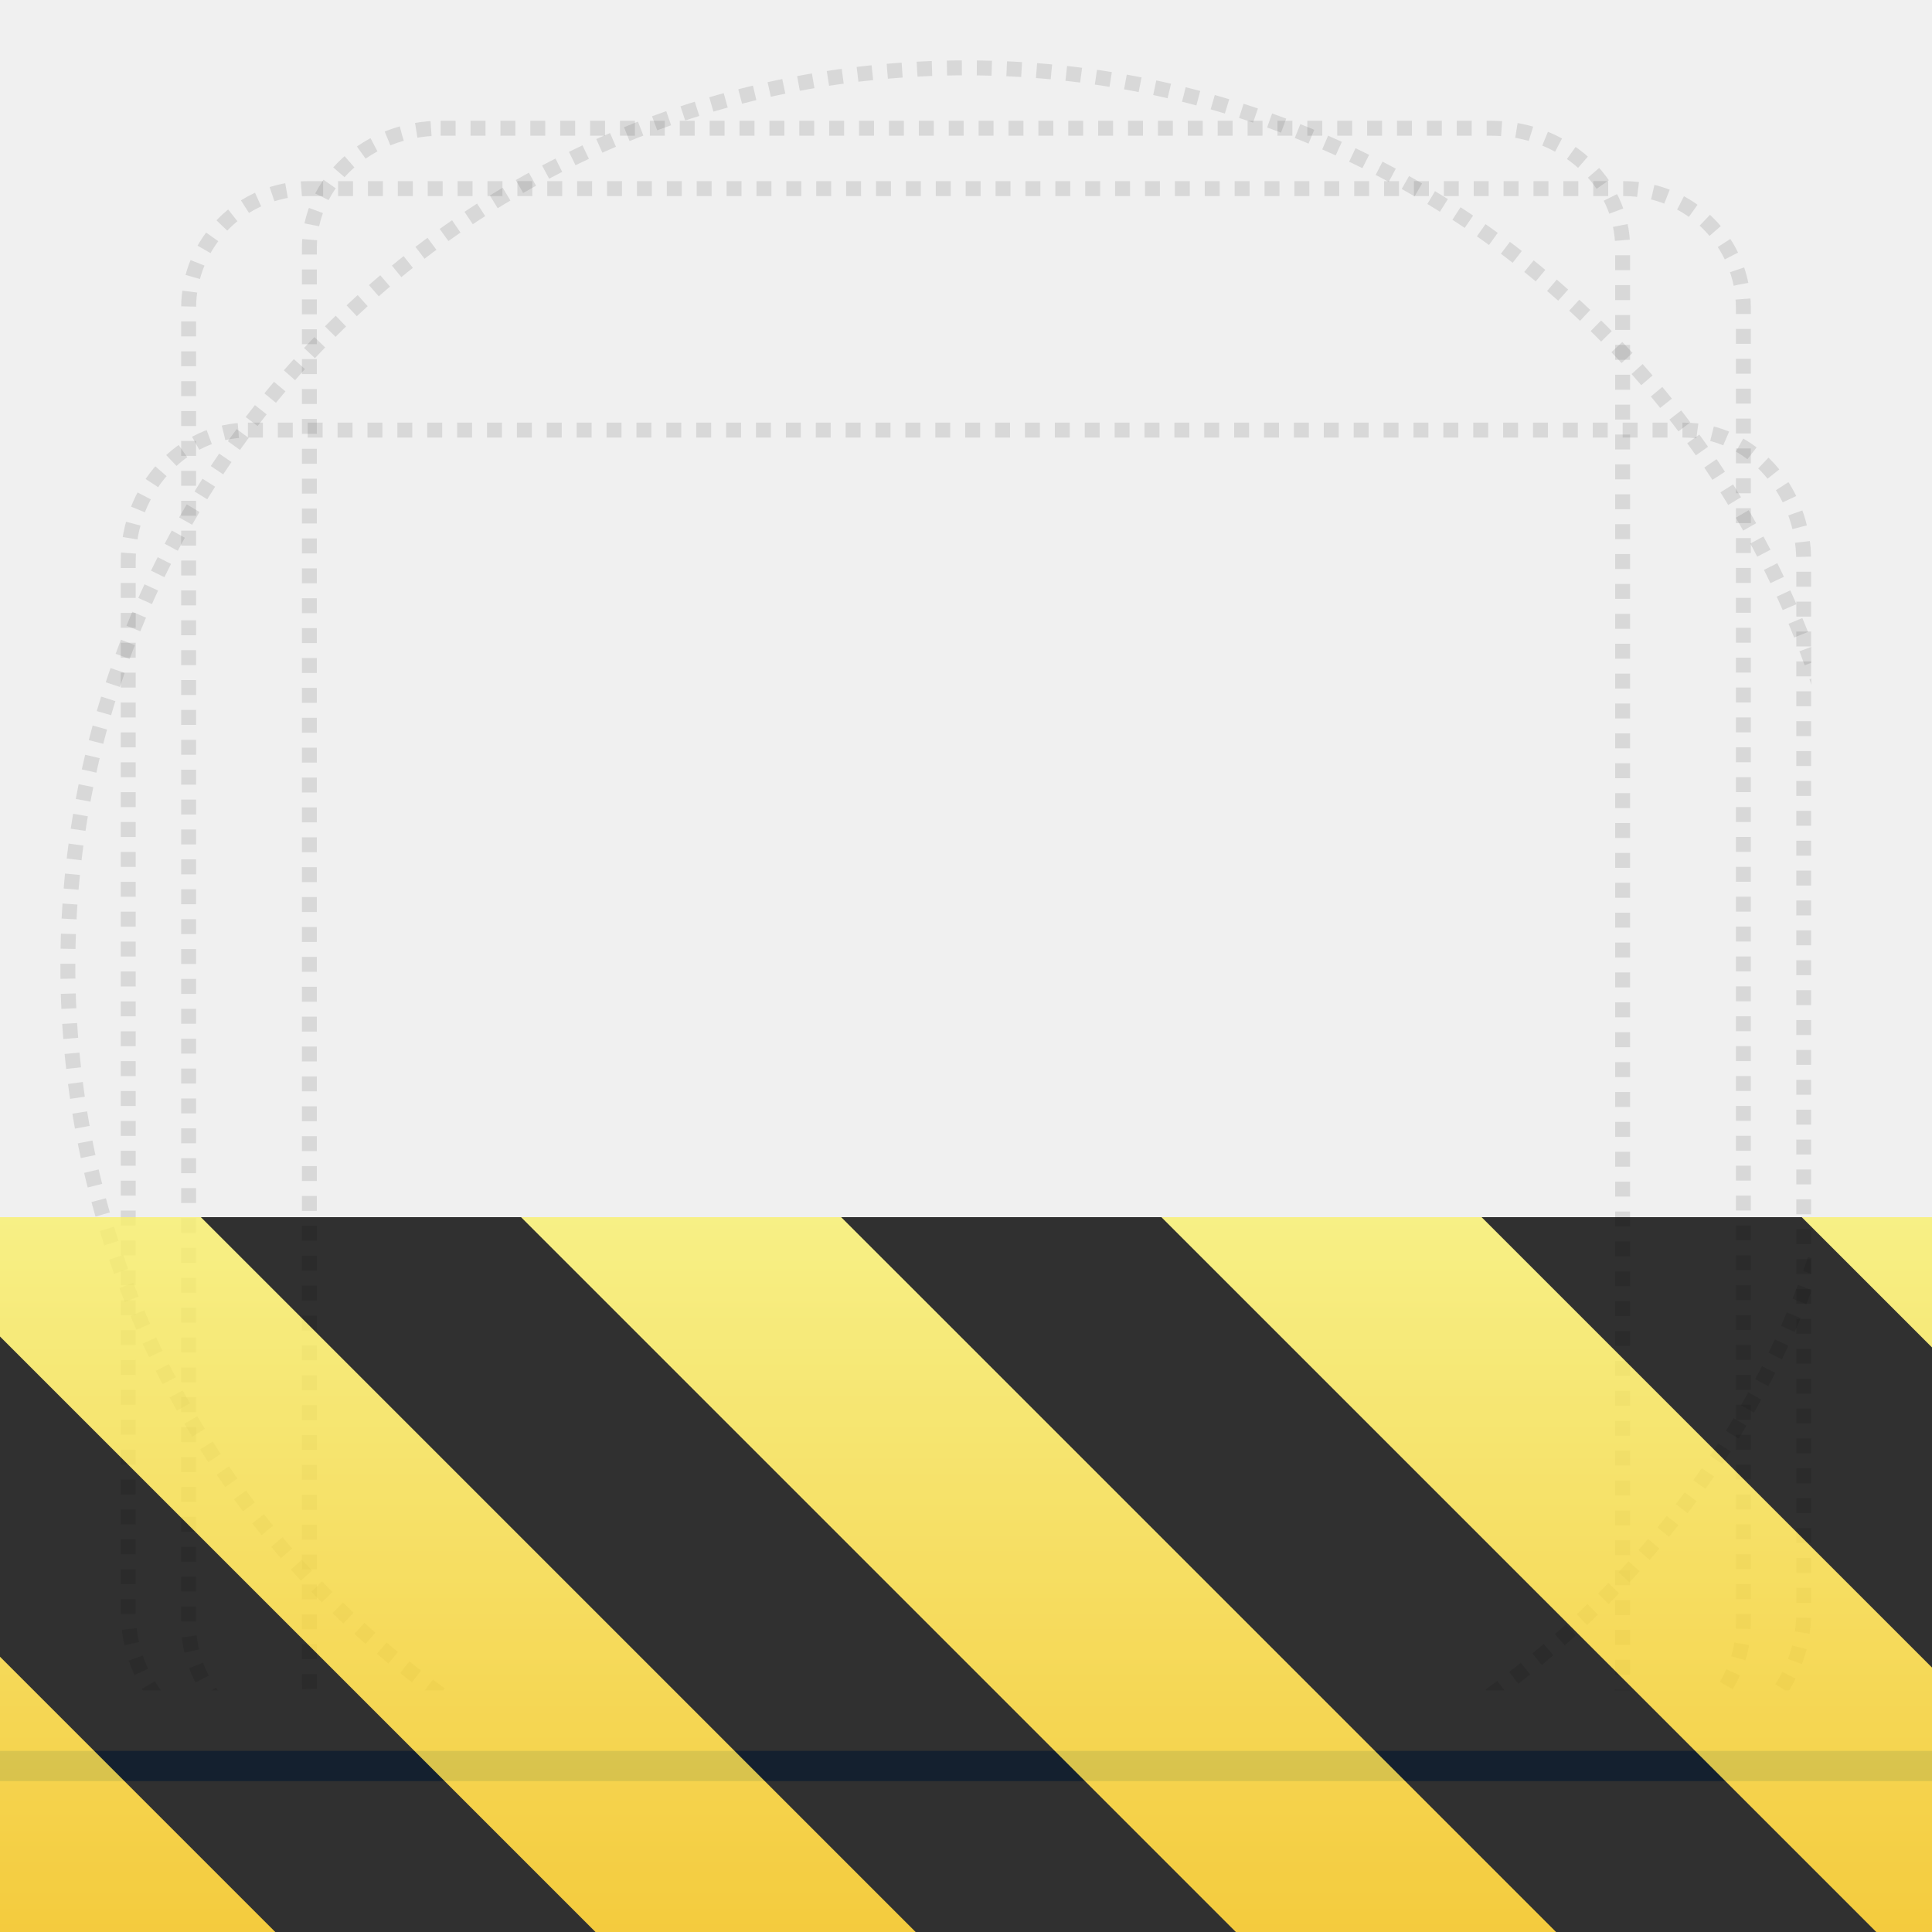
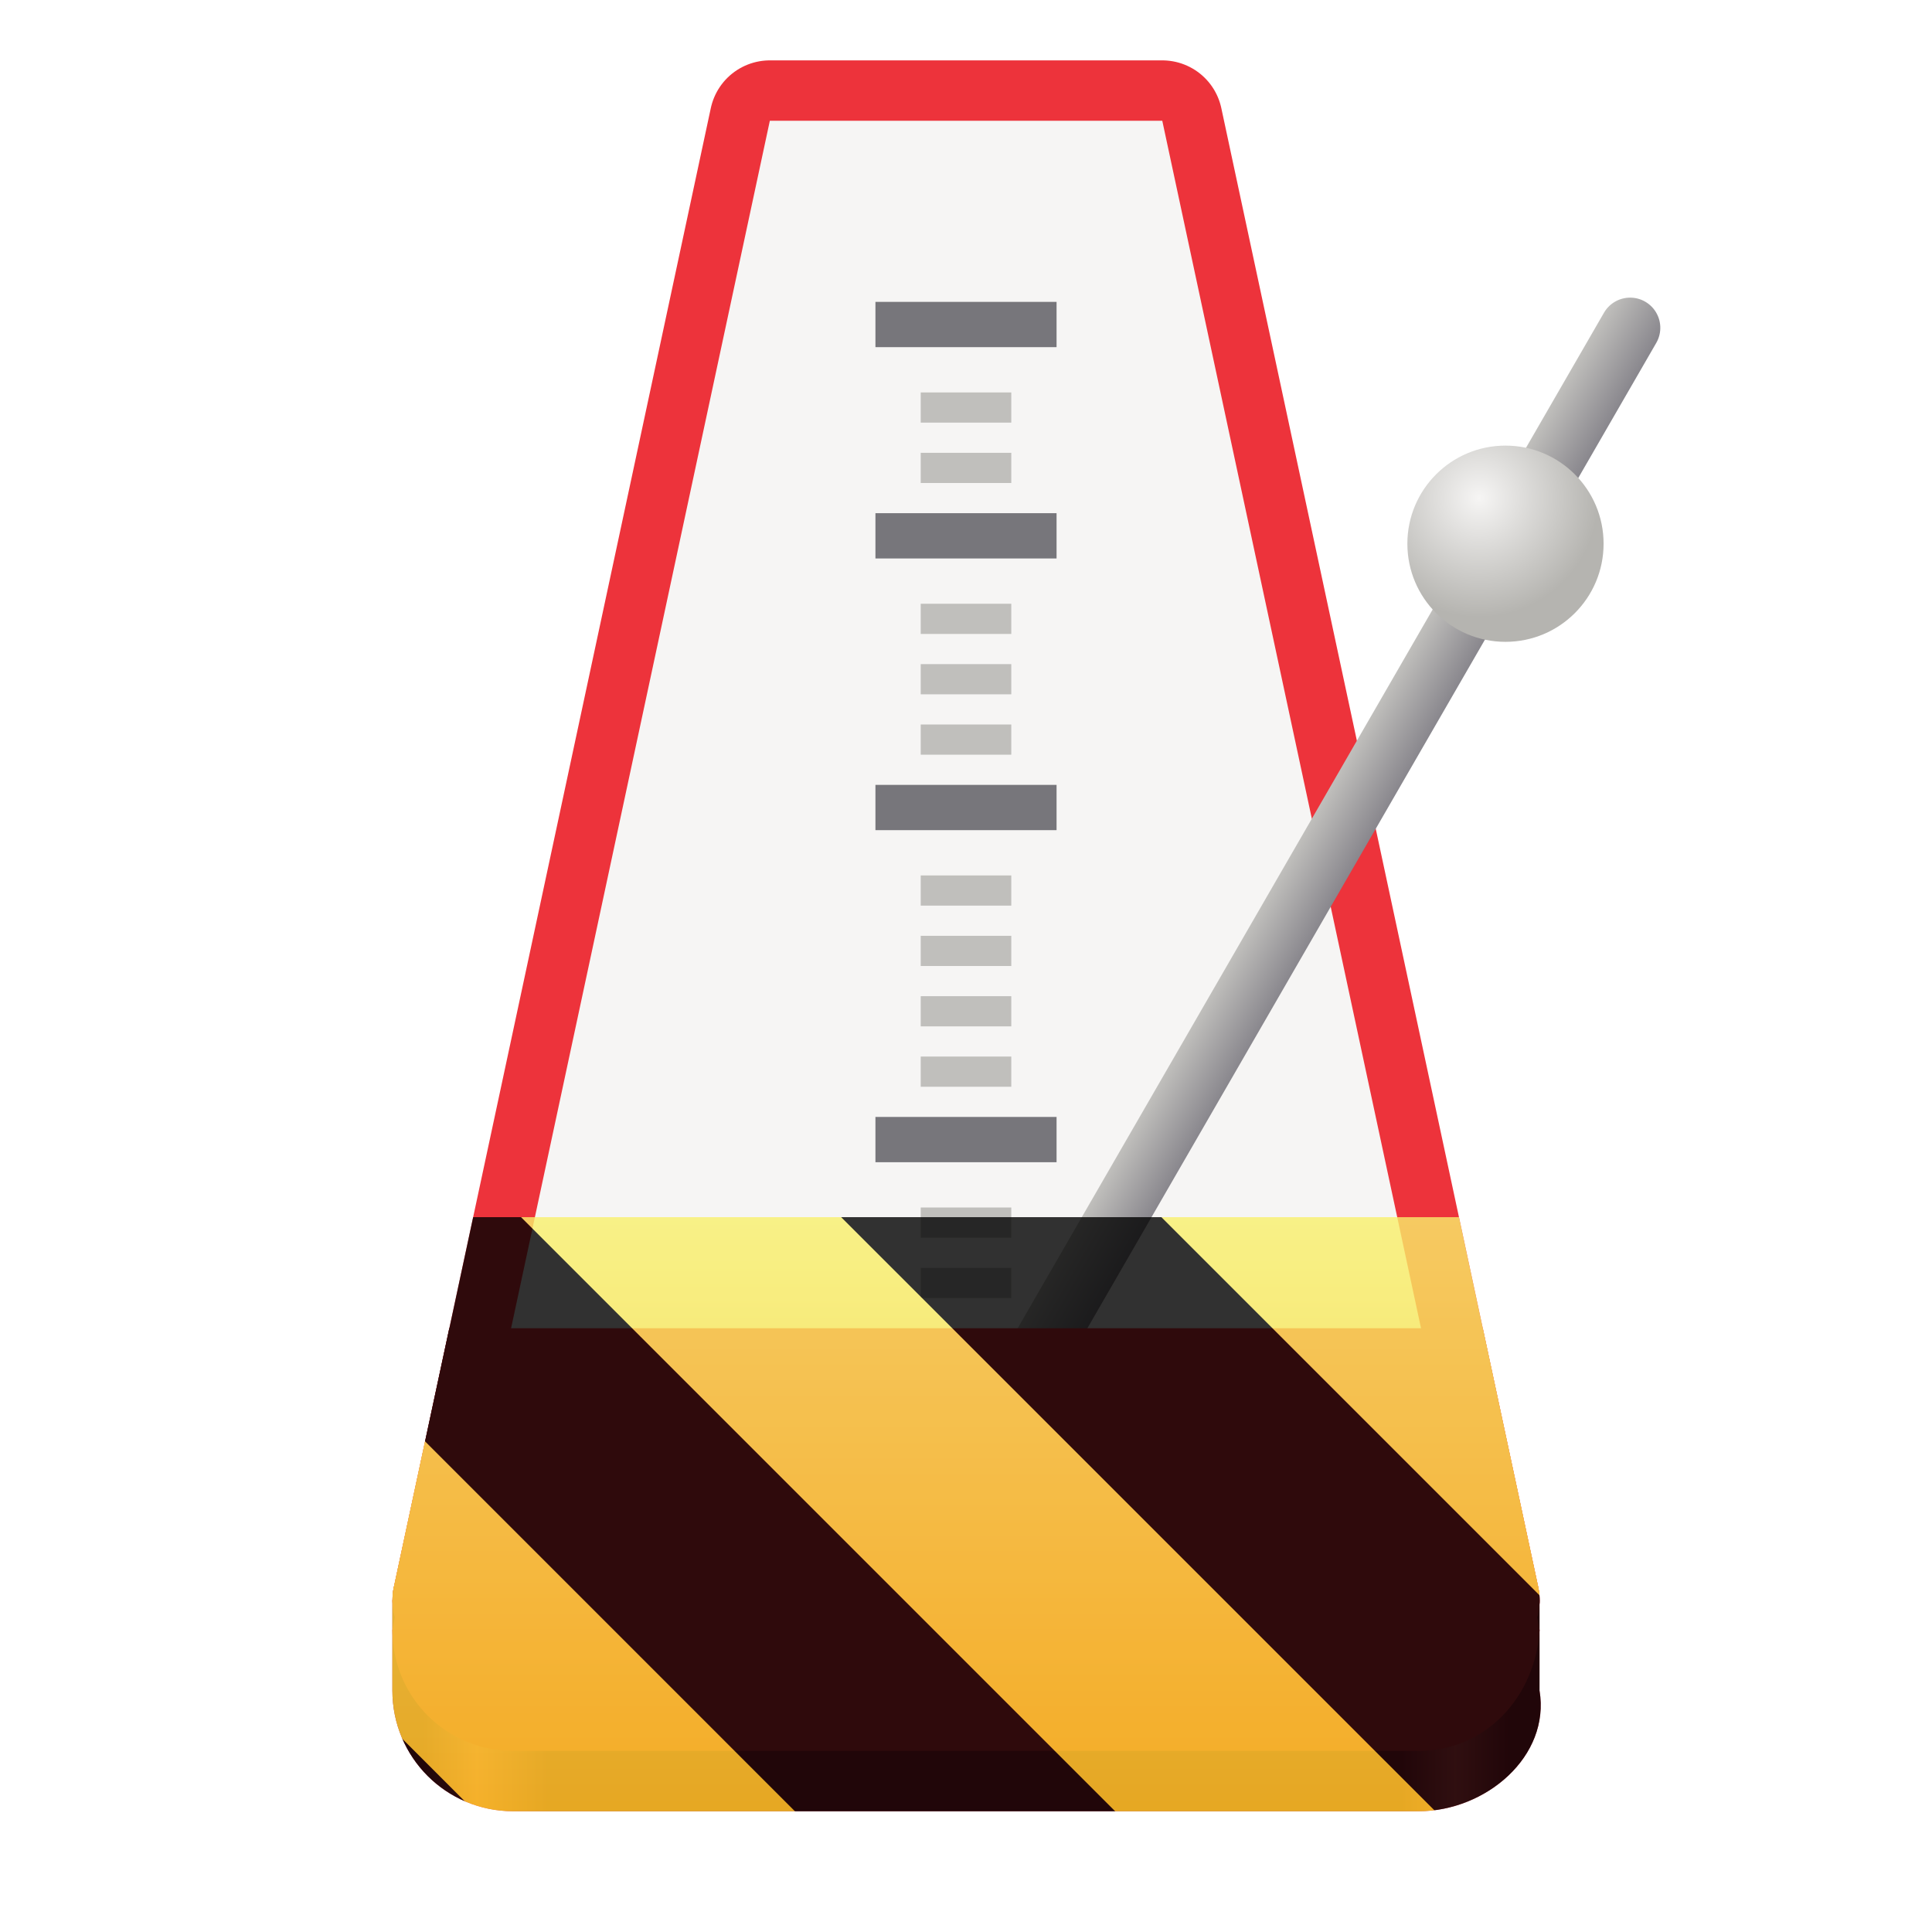
<svg xmlns="http://www.w3.org/2000/svg" xmlns:xlink="http://www.w3.org/1999/xlink" width="128px" height="128px" viewBox="0 0 128 128" version="1.1">
  <defs>
+     <linearGradient id="linear0" gradientUnits="userSpaceOnUse" x1="28" y1="242" x2="100" y2="242" gradientTransform="matrix(1,0,0,1,0.0021,-168)">
+       <stop offset="0" style="stop-color:rgb(64.706%,11.373%,17.647%);stop-opacity:1;" />
+       <stop offset="0.05" style="stop-color:rgb(93.725%,29.02%,31.765%);stop-opacity:1;" />
+       <stop offset="0.116" style="stop-color:rgb(64.706%,11.373%,17.647%);stop-opacity:1;" />
+       <stop offset="0.9" style="stop-color:rgb(64.706%,11.373%,17.647%);stop-opacity:1;" />
+       <stop offset="0.95" style="stop-color:rgb(93.725%,29.02%,31.765%);stop-opacity:1;" />
+       <stop offset="1" style="stop-color:rgb(64.706%,11.373%,17.647%);stop-opacity:1;" />
+     </linearGradient>
+     <linearGradient id="linear1" gradientUnits="userSpaceOnUse" x1="64" y1="314" x2="64" y2="318" gradientTransform="matrix(1,0,0,1,0,20)">
+       <stop offset="0" style="stop-color:rgb(75.294%,74.902%,73.725%);stop-opacity:1;" />
+       <stop offset="1" style="stop-color:rgb(53.725%,52.941%,55.294%);stop-opacity:1;" />
+     </linearGradient>
+     <radialGradient id="radial0" gradientUnits="userSpaceOnUse" cx="62.558" cy="256.289" fx="62.558" fy="256.289" r="8" gradientTransform="matrix(0.986175,0,0,0.986175,36.30653,-219.7452)">
+       <stop offset="0" style="stop-color:rgb(96.471%,96.078%,95.686%);stop-opacity:1;" />
+       <stop offset="1" style="stop-color:rgb(70.98%,70.588%,69.02%);stop-opacity:1;" />
+     </radialGradient>
+     <linearGradient id="linear2" gradientUnits="userSpaceOnUse" x1="28" y1="242" x2="100" y2="242" gradientTransform="matrix(1,0,0,1,0.0021,-168)">
+       <stop offset="0" style="stop-color:rgb(64.706%,11.373%,17.647%);stop-opacity:1;" />
+       <stop offset="0.05" style="stop-color:rgb(93.725%,29.02%,31.765%);stop-opacity:1;" />
+       <stop offset="0.116" style="stop-color:rgb(64.706%,11.373%,17.647%);stop-opacity:1;" />
+       <stop offset="0.9" style="stop-color:rgb(64.706%,11.373%,17.647%);stop-opacity:1;" />
+       <stop offset="0.95" style="stop-color:rgb(93.725%,29.02%,31.765%);stop-opacity:1;" />
+       <stop offset="1" style="stop-color:rgb(64.706%,11.373%,17.647%);stop-opacity:1;" />
+     </linearGradient>
+     <linearGradient id="linear3" gradientUnits="userSpaceOnUse" x1="64" y1="314" x2="64" y2="318" gradientTransform="matrix(1,0,0,1,0,20)">
+       <stop offset="0" style="stop-color:rgb(75.294%,74.902%,73.725%);stop-opacity:1;" />
+       <stop offset="1" style="stop-color:rgb(53.725%,52.941%,55.294%);stop-opacity:1;" />
+     </linearGradient>
+     <radialGradient id="radial1" gradientUnits="userSpaceOnUse" cx="62.558" cy="256.289" fx="62.558" fy="256.289" r="8" gradientTransform="matrix(0.986175,0,0,0.986175,36.30653,-219.7452)">
+       <stop offset="0" style="stop-color:rgb(96.471%,96.078%,95.686%);stop-opacity:1;" />
+       <stop offset="1" style="stop-color:rgb(70.98%,70.588%,69.02%);stop-opacity:1;" />
+     </radialGradient>
+     <clipPath id="clip2">
+       <rect x="0" y="0" width="128" height="128" />
+     </clipPath>
+     <g id="surface68258" clip-path="url(#clip2)">
+       <path style=" stroke:none;fill-rule:nonzero;fill:url(#linear2);" d="M 42.004 72 C 40.129 72 38.504 73.301 38.098 75.133 L 26.098 105.133 C 26.031 105.426 26.008 105.715 26.008 106 L 25.996 106 L 25.996 112 C 25.996 116.434 29.566 120 33.996 120 L 93.996 120 C 98.43 120 102.727 116.371 101.996 112 L 101.996 106 L 101.988 106 C 101.988 105.715 101.961 105.426 101.898 105.133 L 89.898 75.133 C 89.496 73.301 87.871 72 85.996 72 Z M 42.004 72 " />
+       <path style="fill-rule:nonzero;fill:rgb(59.608%,41.569%,26.667%);fill-opacity:1;stroke-width:8;stroke-linecap:round;stroke-linejoin:round;stroke:rgb(92.941%,20%,23.137%);stroke-opacity:1;stroke-miterlimit:4;" d="M 30.004 278 L 51.004 180 L 77.004 180 L 98.004 278 " transform="matrix(1,0,0,1,0,-172)" />
+       <path style=" stroke:none;fill-rule:nonzero;fill:rgb(96.471%,96.078%,95.686%);fill-opacity:1;" d="M 30.004 106 L 51.004 8 L 77.004 8 L 98.004 106 " />
+       <path style=" stroke:none;fill-rule:nonzero;fill:rgb(75.294%,74.902%,73.725%);fill-opacity:1;" d="M 61 26 L 67 26 L 67 28 L 61 28 Z M 61 26 " />
+       <path style=" stroke:none;fill-rule:nonzero;fill:rgb(75.294%,74.902%,73.725%);fill-opacity:1;" d="M 61 30 L 67 30 L 67 32 L 61 32 Z M 61 30 " />
+       <path style=" stroke:none;fill-rule:nonzero;fill:rgb(75.294%,74.902%,73.725%);fill-opacity:1;" d="M 61 40 L 67 40 L 67 42 L 61 42 Z M 61 40 " />
+       <path style=" stroke:none;fill-rule:nonzero;fill:rgb(75.294%,74.902%,73.725%);fill-opacity:1;" d="M 61 44 L 67 44 L 67 46 L 61 46 Z M 61 44 " />
+       <path style=" stroke:none;fill-rule:nonzero;fill:rgb(75.294%,74.902%,73.725%);fill-opacity:1;" d="M 61 48 L 67 48 L 67 50 L 61 50 Z M 61 48 " />
+       <path style=" stroke:none;fill-rule:nonzero;fill:rgb(75.294%,74.902%,73.725%);fill-opacity:1;" d="M 61 58 L 67 58 L 67 60 L 61 60 Z M 61 58 " />
+       <path style=" stroke:none;fill-rule:nonzero;fill:rgb(75.294%,74.902%,73.725%);fill-opacity:1;" d="M 61 62 L 67 62 L 67 64 L 61 64 Z M 61 62 " />
+       <path style=" stroke:none;fill-rule:nonzero;fill:rgb(75.294%,74.902%,73.725%);fill-opacity:1;" d="M 61 66 L 67 66 L 67 68 L 61 68 Z M 61 66 " />
+       <path style=" stroke:none;fill-rule:nonzero;fill:rgb(75.294%,74.902%,73.725%);fill-opacity:1;" d="M 61 70 L 67 70 L 67 72 L 61 72 Z M 61 70 " />
+       <path style=" stroke:none;fill-rule:nonzero;fill:rgb(75.294%,74.902%,73.725%);fill-opacity:1;" d="M 61 80 L 67 80 L 67 82 L 61 82 Z M 61 80 " />
+       <path style=" stroke:none;fill-rule:nonzero;fill:rgb(75.294%,74.902%,73.725%);fill-opacity:1;" d="M 61 84 L 67 84 L 67 86 L 61 86 Z M 61 84 " />
+       <path style=" stroke:none;fill-rule:nonzero;fill:rgb(46.667%,46.275%,48.235%);fill-opacity:1;" d="M 58 20 L 70 20 L 70 23 L 58 23 Z M 58 20 " />
+       <path style=" stroke:none;fill-rule:nonzero;fill:rgb(46.667%,46.275%,48.235%);fill-opacity:1;" d="M 58 34 L 70 34 L 70 37 L 58 37 Z M 58 34 " />
+       <path style=" stroke:none;fill-rule:nonzero;fill:rgb(46.667%,46.275%,48.235%);fill-opacity:1;" d="M 58 52 L 70 52 L 70 55 L 58 55 Z M 58 52 " />
+       <path style=" stroke:none;fill-rule:nonzero;fill:rgb(46.667%,46.275%,48.235%);fill-opacity:1;" d="M 58 74 L 70 74 L 70 77 L 58 77 Z M 58 74 " />
+       <path style="fill:none;stroke-width:4;stroke-linecap:round;stroke-linejoin:miter;stroke:url(#linear3);stroke-miterlimit:4;" d="M 32 336 L 111.999 336 " transform="matrix(0.5,-0.866025,0.866025,0.5,-238.9846,-49.28719)" />
+       <path style=" stroke:none;fill-rule:nonzero;fill:url(#radial1);" d="M 106.242 36.023 C 106.242 39.613 103.332 42.523 99.742 42.523 C 96.152 42.523 93.242 39.613 93.242 36.023 C 93.242 32.434 96.152 29.523 99.742 29.523 C 103.332 29.523 106.242 32.434 106.242 36.023 Z M 106.242 36.023 " />
+       <path style=" stroke:none;fill-rule:nonzero;fill:rgb(92.941%,20%,23.137%);fill-opacity:1;" d="M 29.766 88 L 26.09 105.164 C 25.949 105.812 25.977 106.488 26.164 107.125 L 26 108 C 26 112.434 29.566 116 34 116 L 94 116 C 98.43 116 101.723 112.422 102 108 L 101.836 107.141 C 102.027 106.5 102.055 105.816 101.914 105.164 L 98.238 88 Z M 29.766 88 " />
+     </g>
+     <clipPath id="clip1">
+       <rect x="0" y="0" width="128" height="128" />
+     </clipPath>
    <filter id="alpha" filterUnits="objectBoundingBox" x="0%" y="0%" width="100%" height="100%">
      <feColorMatrix type="matrix" in="SourceGraphic" values="0 0 0 0 1 0 0 0 0 1 0 0 0 0 1 0 0 0 1 0" />
    </filter>
+     <g id="surface68261" clip-path="url(#clip1)" filter="url(#alpha)">
+       <use xlink:href="#surface68258" />
+     </g>
    <mask id="mask0">
-       <g filter="url(#alpha)">
-         <rect x="0" y="0" width="128" height="128" style="fill:rgb(0%,0%,0%);fill-opacity:0.1;stroke:none;" />
-       </g>
+       <use xlink:href="#surface68261" />
    </mask>
-     <clipPath id="clip1">
-       <rect x="0" y="0" width="192" height="152" />
-     </clipPath>
-     <g id="surface10726" clip-path="url(#clip1)">
-       <path style="fill:none;stroke-width:0.99;stroke-linecap:butt;stroke-linejoin:miter;stroke:rgb(0%,0%,0%);stroke-opacity:1;stroke-dasharray:0.99,0.99;stroke-miterlimit:4;" d="M 123.504 236 C 123.504 268.863 96.863 295.504 64 295.504 C 31.137 295.504 4.496 268.863 4.496 236 C 4.496 203.137 31.137 176.496 64 176.496 C 96.863 176.496 123.504 203.137 123.504 236 Z M 123.504 236 " transform="matrix(1,0,0,1,8,-156)" />
-     </g>
    <mask id="mask1">
-       <g filter="url(#alpha)">
-         <rect x="0" y="0" width="128" height="128" style="fill:rgb(0%,0%,0%);fill-opacity:0.1;stroke:none;" />
-       </g>
-     </mask>
-     <clipPath id="clip2">
-       <rect x="0" y="0" width="192" height="152" />
-     </clipPath>
-     <g id="surface10729" clip-path="url(#clip2)">
-       <path style="fill:none;stroke-width:0.99;stroke-linecap:butt;stroke-linejoin:miter;stroke:rgb(0%,0%,0%);stroke-opacity:1;stroke-dasharray:0.99,0.99;stroke-miterlimit:4;" d="M 29.195 180.496 L 98.805 180.496 C 103.609 180.496 107.504 184.047 107.504 188.426 L 107.504 283.574 C 107.504 287.953 103.609 291.504 98.805 291.504 L 29.195 291.504 C 24.391 291.504 20.496 287.953 20.496 283.574 L 20.496 188.426 C 20.496 184.047 24.391 180.496 29.195 180.496 Z M 29.195 180.496 " transform="matrix(1,0,0,1,8,-156)" />
-     </g>
-     <mask id="mask2">
-       <g filter="url(#alpha)">
-         <rect x="0" y="0" width="128" height="128" style="fill:rgb(0%,0%,0%);fill-opacity:0.1;stroke:none;" />
-       </g>
-     </mask>
-     <clipPath id="clip3">
-       <rect x="0" y="0" width="192" height="152" />
-     </clipPath>
-     <g id="surface10732" clip-path="url(#clip3)">
-       <path style="fill:none;stroke-width:0.99;stroke-linecap:butt;stroke-linejoin:miter;stroke:rgb(0%,0%,0%);stroke-opacity:1;stroke-dasharray:0.99,0.99;stroke-miterlimit:4;" d="M 20.418 184.496 L 107.582 184.496 C 111.957 184.496 115.504 188.043 115.504 192.418 L 115.504 279.582 C 115.504 283.957 111.957 287.504 107.582 287.504 L 20.418 287.504 C 16.043 287.504 12.496 283.957 12.496 279.582 L 12.496 192.418 C 12.496 188.043 16.043 184.496 20.418 184.496 Z M 20.418 184.496 " transform="matrix(1,0,0,1,8,-156)" />
-     </g>
-     <mask id="mask3">
-       <g filter="url(#alpha)">
-         <rect x="0" y="0" width="128" height="128" style="fill:rgb(0%,0%,0%);fill-opacity:0.1;stroke:none;" />
-       </g>
-     </mask>
-     <clipPath id="clip4">
-       <rect x="0" y="0" width="192" height="152" />
-     </clipPath>
-     <g id="surface10735" clip-path="url(#clip4)">
-       <path style="fill:none;stroke-width:0.99;stroke-linecap:butt;stroke-linejoin:miter;stroke:rgb(0%,0%,0%);stroke-opacity:1;stroke-dasharray:0.99,0.99;stroke-miterlimit:4;" d="M 16.426 200.496 L 111.574 200.496 C 115.953 200.496 119.504 204.391 119.504 209.195 L 119.504 278.805 C 119.504 283.609 115.953 287.504 111.574 287.504 L 16.426 287.504 C 12.047 287.504 8.496 283.609 8.496 278.805 L 8.496 209.195 C 8.496 204.391 12.047 200.496 16.426 200.496 Z M 16.426 200.496 " transform="matrix(1,0,0,1,8,-156)" />
-     </g>
-     <mask id="mask5">
-       <g filter="url(#alpha)">
-         <rect x="0" y="0" width="128" height="128" style="fill:rgb(0%,0%,0%);fill-opacity:0.1;stroke:none;" />
-       </g>
-     </mask>
-     <clipPath id="clip7">
-       <rect x="0" y="0" width="192" height="152" />
-     </clipPath>
-     <g id="surface10726" clip-path="url(#clip7)">
-       <path style="fill:none;stroke-width:0.99;stroke-linecap:butt;stroke-linejoin:miter;stroke:rgb(0%,0%,0%);stroke-opacity:1;stroke-dasharray:0.99,0.99;stroke-miterlimit:4;" d="M 123.504 236 C 123.504 268.863 96.863 295.504 64 295.504 C 31.137 295.504 4.496 268.863 4.496 236 C 4.496 203.137 31.137 176.496 64 176.496 C 96.863 176.496 123.504 203.137 123.504 236 Z M 123.504 236 " transform="matrix(1,0,0,1,8,-156)" />
-     </g>
-     <mask id="mask6">
-       <g filter="url(#alpha)">
-         <rect x="0" y="0" width="128" height="128" style="fill:rgb(0%,0%,0%);fill-opacity:0.1;stroke:none;" />
-       </g>
-     </mask>
-     <clipPath id="clip8">
-       <rect x="0" y="0" width="192" height="152" />
-     </clipPath>
-     <g id="surface10729" clip-path="url(#clip8)">
-       <path style="fill:none;stroke-width:0.99;stroke-linecap:butt;stroke-linejoin:miter;stroke:rgb(0%,0%,0%);stroke-opacity:1;stroke-dasharray:0.99,0.99;stroke-miterlimit:4;" d="M 29.195 180.496 L 98.805 180.496 C 103.609 180.496 107.504 184.047 107.504 188.426 L 107.504 283.574 C 107.504 287.953 103.609 291.504 98.805 291.504 L 29.195 291.504 C 24.391 291.504 20.496 287.953 20.496 283.574 L 20.496 188.426 C 20.496 184.047 24.391 180.496 29.195 180.496 Z M 29.195 180.496 " transform="matrix(1,0,0,1,8,-156)" />
-     </g>
-     <mask id="mask7">
-       <g filter="url(#alpha)">
-         <rect x="0" y="0" width="128" height="128" style="fill:rgb(0%,0%,0%);fill-opacity:0.1;stroke:none;" />
-       </g>
-     </mask>
-     <clipPath id="clip9">
-       <rect x="0" y="0" width="192" height="152" />
-     </clipPath>
-     <g id="surface10732" clip-path="url(#clip9)">
-       <path style="fill:none;stroke-width:0.99;stroke-linecap:butt;stroke-linejoin:miter;stroke:rgb(0%,0%,0%);stroke-opacity:1;stroke-dasharray:0.99,0.99;stroke-miterlimit:4;" d="M 20.418 184.496 L 107.582 184.496 C 111.957 184.496 115.504 188.043 115.504 192.418 L 115.504 279.582 C 115.504 283.957 111.957 287.504 107.582 287.504 L 20.418 287.504 C 16.043 287.504 12.496 283.957 12.496 279.582 L 12.496 192.418 C 12.496 188.043 16.043 184.496 20.418 184.496 Z M 20.418 184.496 " transform="matrix(1,0,0,1,8,-156)" />
-     </g>
-     <mask id="mask8">
-       <g filter="url(#alpha)">
-         <rect x="0" y="0" width="128" height="128" style="fill:rgb(0%,0%,0%);fill-opacity:0.1;stroke:none;" />
-       </g>
-     </mask>
-     <clipPath id="clip10">
-       <rect x="0" y="0" width="192" height="152" />
-     </clipPath>
-     <g id="surface10735" clip-path="url(#clip10)">
-       <path style="fill:none;stroke-width:0.99;stroke-linecap:butt;stroke-linejoin:miter;stroke:rgb(0%,0%,0%);stroke-opacity:1;stroke-dasharray:0.99,0.99;stroke-miterlimit:4;" d="M 16.426 200.496 L 111.574 200.496 C 115.953 200.496 119.504 204.391 119.504 209.195 L 119.504 278.805 C 119.504 283.609 115.953 287.504 111.574 287.504 L 16.426 287.504 C 12.047 287.504 8.496 283.609 8.496 278.805 L 8.496 209.195 C 8.496 204.391 12.047 200.496 16.426 200.496 Z M 16.426 200.496 " transform="matrix(1,0,0,1,8,-156)" />
-     </g>
-     <clipPath id="clip6">
-       <rect x="0" y="0" width="128" height="128" />
-     </clipPath>
-     <g id="surface10750" clip-path="url(#clip6)">
-       <rect x="0" y="0" width="128" height="128" style="fill:rgb(94.118%,94.118%,94.118%);fill-opacity:1;stroke:none;" />
-       <use xlink:href="#surface10726" transform="matrix(1,0,0,1,-8,-16)" mask="url(#mask5)" />
-       <use xlink:href="#surface10729" transform="matrix(1,0,0,1,-8,-16)" mask="url(#mask6)" />
-       <use xlink:href="#surface10732" transform="matrix(1,0,0,1,-8,-16)" mask="url(#mask7)" />
-       <use xlink:href="#surface10735" transform="matrix(1,0,0,1,-8,-16)" mask="url(#mask8)" />
-       <path style="fill:none;stroke-width:2;stroke-linecap:butt;stroke-linejoin:miter;stroke:rgb(38.431%,62.745%,91.765%);stroke-opacity:1;stroke-miterlimit:4;" d="M 0 289 L 128 289 " transform="matrix(1,0,0,1,0,-172)" />
-     </g>
-     <clipPath id="clip5">
-       <rect x="0" y="0" width="128" height="128" />
-     </clipPath>
-     <g id="surface10753" clip-path="url(#clip5)" filter="url(#alpha)">
-       <use xlink:href="#surface10750" />
-     </g>
-     <mask id="mask4">
-       <use xlink:href="#surface10753" />
-     </mask>
-     <mask id="mask9">
      <g filter="url(#alpha)">
        <rect x="0" y="0" width="128" height="128" style="fill:rgb(0%,0%,0%);fill-opacity:0.8;stroke:none;" />
      </g>
    </mask>
-     <linearGradient id="linear0" gradientUnits="userSpaceOnUse" x1="300" y1="235" x2="428" y2="235" gradientTransform="matrix(0.000000000000000023,0.37,-0.98462,0.00000000000000006,295.385,-30.36)">
+     <linearGradient id="linear4" gradientUnits="userSpaceOnUse" x1="300" y1="235" x2="428" y2="235" gradientTransform="matrix(0.000000000000000023,0.37,-0.98462,0.00000000000000006,295.385,-30.36)">
      <stop offset="0" style="stop-color:rgb(97.647%,94.118%,41.961%);stop-opacity:1;" />
      <stop offset="1" style="stop-color:rgb(96.078%,76.078%,6.667%);stop-opacity:1;" />
    </linearGradient>
-     <clipPath id="clip12">
+     <clipPath id="clip4">
      <rect x="0" y="0" width="128" height="128" />
    </clipPath>
-     <g id="surface10747" clip-path="url(#clip12)">
-       <path style=" stroke:none;fill-rule:nonzero;fill:url(#linear0);" d="M 128 80.641 L 128 128 L 0 128 L 0 80.641 Z M 128 80.641 " />
+     <g id="surface68255" clip-path="url(#clip4)">
+       <path style=" stroke:none;fill-rule:nonzero;fill:url(#linear4);" d="M 128 80.641 L 128 128 L 0 128 L 0 80.641 Z M 128 80.641 " />
      <path style=" stroke:none;fill-rule:nonzero;fill:rgb(0%,0%,0%);fill-opacity:1;" d="M 13.309 80.641 L 60.664 128 L 81.879 128 L 34.52 80.641 Z M 55.73 80.641 L 103.094 128 L 124.309 128 L 76.945 80.641 Z M 98.16 80.641 L 128 110.48 L 128 89.27 L 119.371 80.641 Z M 0 88.547 L 0 109.762 L 18.238 128 L 39.453 128 Z M 0 88.547 " />
    </g>
-     <clipPath id="clip11">
+     <clipPath id="clip3">
      <rect x="0" y="0" width="128" height="128" />
    </clipPath>
-     <g id="surface10752" clip-path="url(#clip11)">
-       <use xlink:href="#surface10747" mask="url(#mask9)" />
+     <g id="surface68260" clip-path="url(#clip3)">
+       <use xlink:href="#surface68255" mask="url(#mask1)" />
    </g>
  </defs>
-   <g id="surface10672">
-     <rect x="0" y="0" width="128" height="128" style="fill:rgb(94.118%,94.118%,94.118%);fill-opacity:1;stroke:none;" />
-     <use xlink:href="#surface10726" transform="matrix(1,0,0,1,-8,-16)" mask="url(#mask0)" />
-     <use xlink:href="#surface10729" transform="matrix(1,0,0,1,-8,-16)" mask="url(#mask1)" />
-     <use xlink:href="#surface10732" transform="matrix(1,0,0,1,-8,-16)" mask="url(#mask2)" />
-     <use xlink:href="#surface10735" transform="matrix(1,0,0,1,-8,-16)" mask="url(#mask3)" />
-     <path style="fill:none;stroke-width:2;stroke-linecap:butt;stroke-linejoin:miter;stroke:rgb(38.431%,62.745%,91.765%);stroke-opacity:1;stroke-miterlimit:4;" d="M 0 289 L 128 289 " transform="matrix(1,0,0,1,0,-172)" />
-     <use xlink:href="#surface10752" mask="url(#mask4)" />
+   <g id="surface68248">
+     <path style=" stroke:none;fill-rule:nonzero;fill:url(#linear0);" d="M 42.004 72 C 40.129 72 38.504 73.301 38.098 75.133 L 26.098 105.133 C 26.031 105.426 26.008 105.715 26.008 106 L 25.996 106 L 25.996 112 C 25.996 116.434 29.566 120 33.996 120 L 93.996 120 C 98.43 120 102.727 116.371 101.996 112 L 101.996 106 L 101.988 106 C 101.988 105.715 101.961 105.426 101.898 105.133 L 89.898 75.133 C 89.496 73.301 87.871 72 85.996 72 Z M 42.004 72 " />
+     <path style="fill-rule:nonzero;fill:rgb(59.608%,41.569%,26.667%);fill-opacity:1;stroke-width:8;stroke-linecap:round;stroke-linejoin:round;stroke:rgb(92.941%,20%,23.137%);stroke-opacity:1;stroke-miterlimit:4;" d="M 30.004 278 L 51.004 180 L 77.004 180 L 98.004 278 " transform="matrix(1,0,0,1,0,-172)" />
+     <path style=" stroke:none;fill-rule:nonzero;fill:rgb(96.471%,96.078%,95.686%);fill-opacity:1;" d="M 30.004 106 L 51.004 8 L 77.004 8 L 98.004 106 " />
+     <path style=" stroke:none;fill-rule:nonzero;fill:rgb(75.294%,74.902%,73.725%);fill-opacity:1;" d="M 61 26 L 67 26 L 67 28 L 61 28 Z M 61 26 " />
+     <path style=" stroke:none;fill-rule:nonzero;fill:rgb(75.294%,74.902%,73.725%);fill-opacity:1;" d="M 61 30 L 67 30 L 67 32 L 61 32 Z M 61 30 " />
+     <path style=" stroke:none;fill-rule:nonzero;fill:rgb(75.294%,74.902%,73.725%);fill-opacity:1;" d="M 61 40 L 67 40 L 67 42 L 61 42 Z M 61 40 " />
+     <path style=" stroke:none;fill-rule:nonzero;fill:rgb(75.294%,74.902%,73.725%);fill-opacity:1;" d="M 61 44 L 67 44 L 67 46 L 61 46 Z M 61 44 " />
+     <path style=" stroke:none;fill-rule:nonzero;fill:rgb(75.294%,74.902%,73.725%);fill-opacity:1;" d="M 61 48 L 67 48 L 67 50 L 61 50 Z M 61 48 " />
+     <path style=" stroke:none;fill-rule:nonzero;fill:rgb(75.294%,74.902%,73.725%);fill-opacity:1;" d="M 61 58 L 67 58 L 67 60 L 61 60 Z M 61 58 " />
+     <path style=" stroke:none;fill-rule:nonzero;fill:rgb(75.294%,74.902%,73.725%);fill-opacity:1;" d="M 61 62 L 67 62 L 67 64 L 61 64 Z M 61 62 " />
+     <path style=" stroke:none;fill-rule:nonzero;fill:rgb(75.294%,74.902%,73.725%);fill-opacity:1;" d="M 61 66 L 67 66 L 67 68 L 61 68 Z M 61 66 " />
+     <path style=" stroke:none;fill-rule:nonzero;fill:rgb(75.294%,74.902%,73.725%);fill-opacity:1;" d="M 61 70 L 67 70 L 67 72 L 61 72 Z M 61 70 " />
+     <path style=" stroke:none;fill-rule:nonzero;fill:rgb(75.294%,74.902%,73.725%);fill-opacity:1;" d="M 61 80 L 67 80 L 67 82 L 61 82 Z M 61 80 " />
+     <path style=" stroke:none;fill-rule:nonzero;fill:rgb(75.294%,74.902%,73.725%);fill-opacity:1;" d="M 61 84 L 67 84 L 67 86 L 61 86 Z M 61 84 " />
+     <path style=" stroke:none;fill-rule:nonzero;fill:rgb(46.667%,46.275%,48.235%);fill-opacity:1;" d="M 58 20 L 70 20 L 70 23 L 58 23 Z M 58 20 " />
+     <path style=" stroke:none;fill-rule:nonzero;fill:rgb(46.667%,46.275%,48.235%);fill-opacity:1;" d="M 58 34 L 70 34 L 70 37 L 58 37 Z M 58 34 " />
+     <path style=" stroke:none;fill-rule:nonzero;fill:rgb(46.667%,46.275%,48.235%);fill-opacity:1;" d="M 58 52 L 70 52 L 70 55 L 58 55 Z M 58 52 " />
+     <path style=" stroke:none;fill-rule:nonzero;fill:rgb(46.667%,46.275%,48.235%);fill-opacity:1;" d="M 58 74 L 70 74 L 70 77 L 58 77 Z M 58 74 " />
+     <path style="fill:none;stroke-width:4;stroke-linecap:round;stroke-linejoin:miter;stroke:url(#linear1);stroke-miterlimit:4;" d="M 32 336 L 111.999 336 " transform="matrix(0.5,-0.866025,0.866025,0.5,-238.9846,-49.28719)" />
+     <path style=" stroke:none;fill-rule:nonzero;fill:url(#radial0);" d="M 106.242 36.023 C 106.242 39.613 103.332 42.523 99.742 42.523 C 96.152 42.523 93.242 39.613 93.242 36.023 C 93.242 32.434 96.152 29.523 99.742 29.523 C 103.332 29.523 106.242 32.434 106.242 36.023 Z M 106.242 36.023 " />
+     <path style=" stroke:none;fill-rule:nonzero;fill:rgb(92.941%,20%,23.137%);fill-opacity:1;" d="M 29.766 88 L 26.09 105.164 C 25.949 105.812 25.977 106.488 26.164 107.125 L 26 108 C 26 112.434 29.566 116 34 116 L 94 116 C 98.43 116 101.723 112.422 102 108 L 101.836 107.141 C 102.027 106.5 102.055 105.816 101.914 105.164 L 98.238 88 Z M 29.766 88 " />
+     <use xlink:href="#surface68260" mask="url(#mask0)" />
  </g>
</svg>
